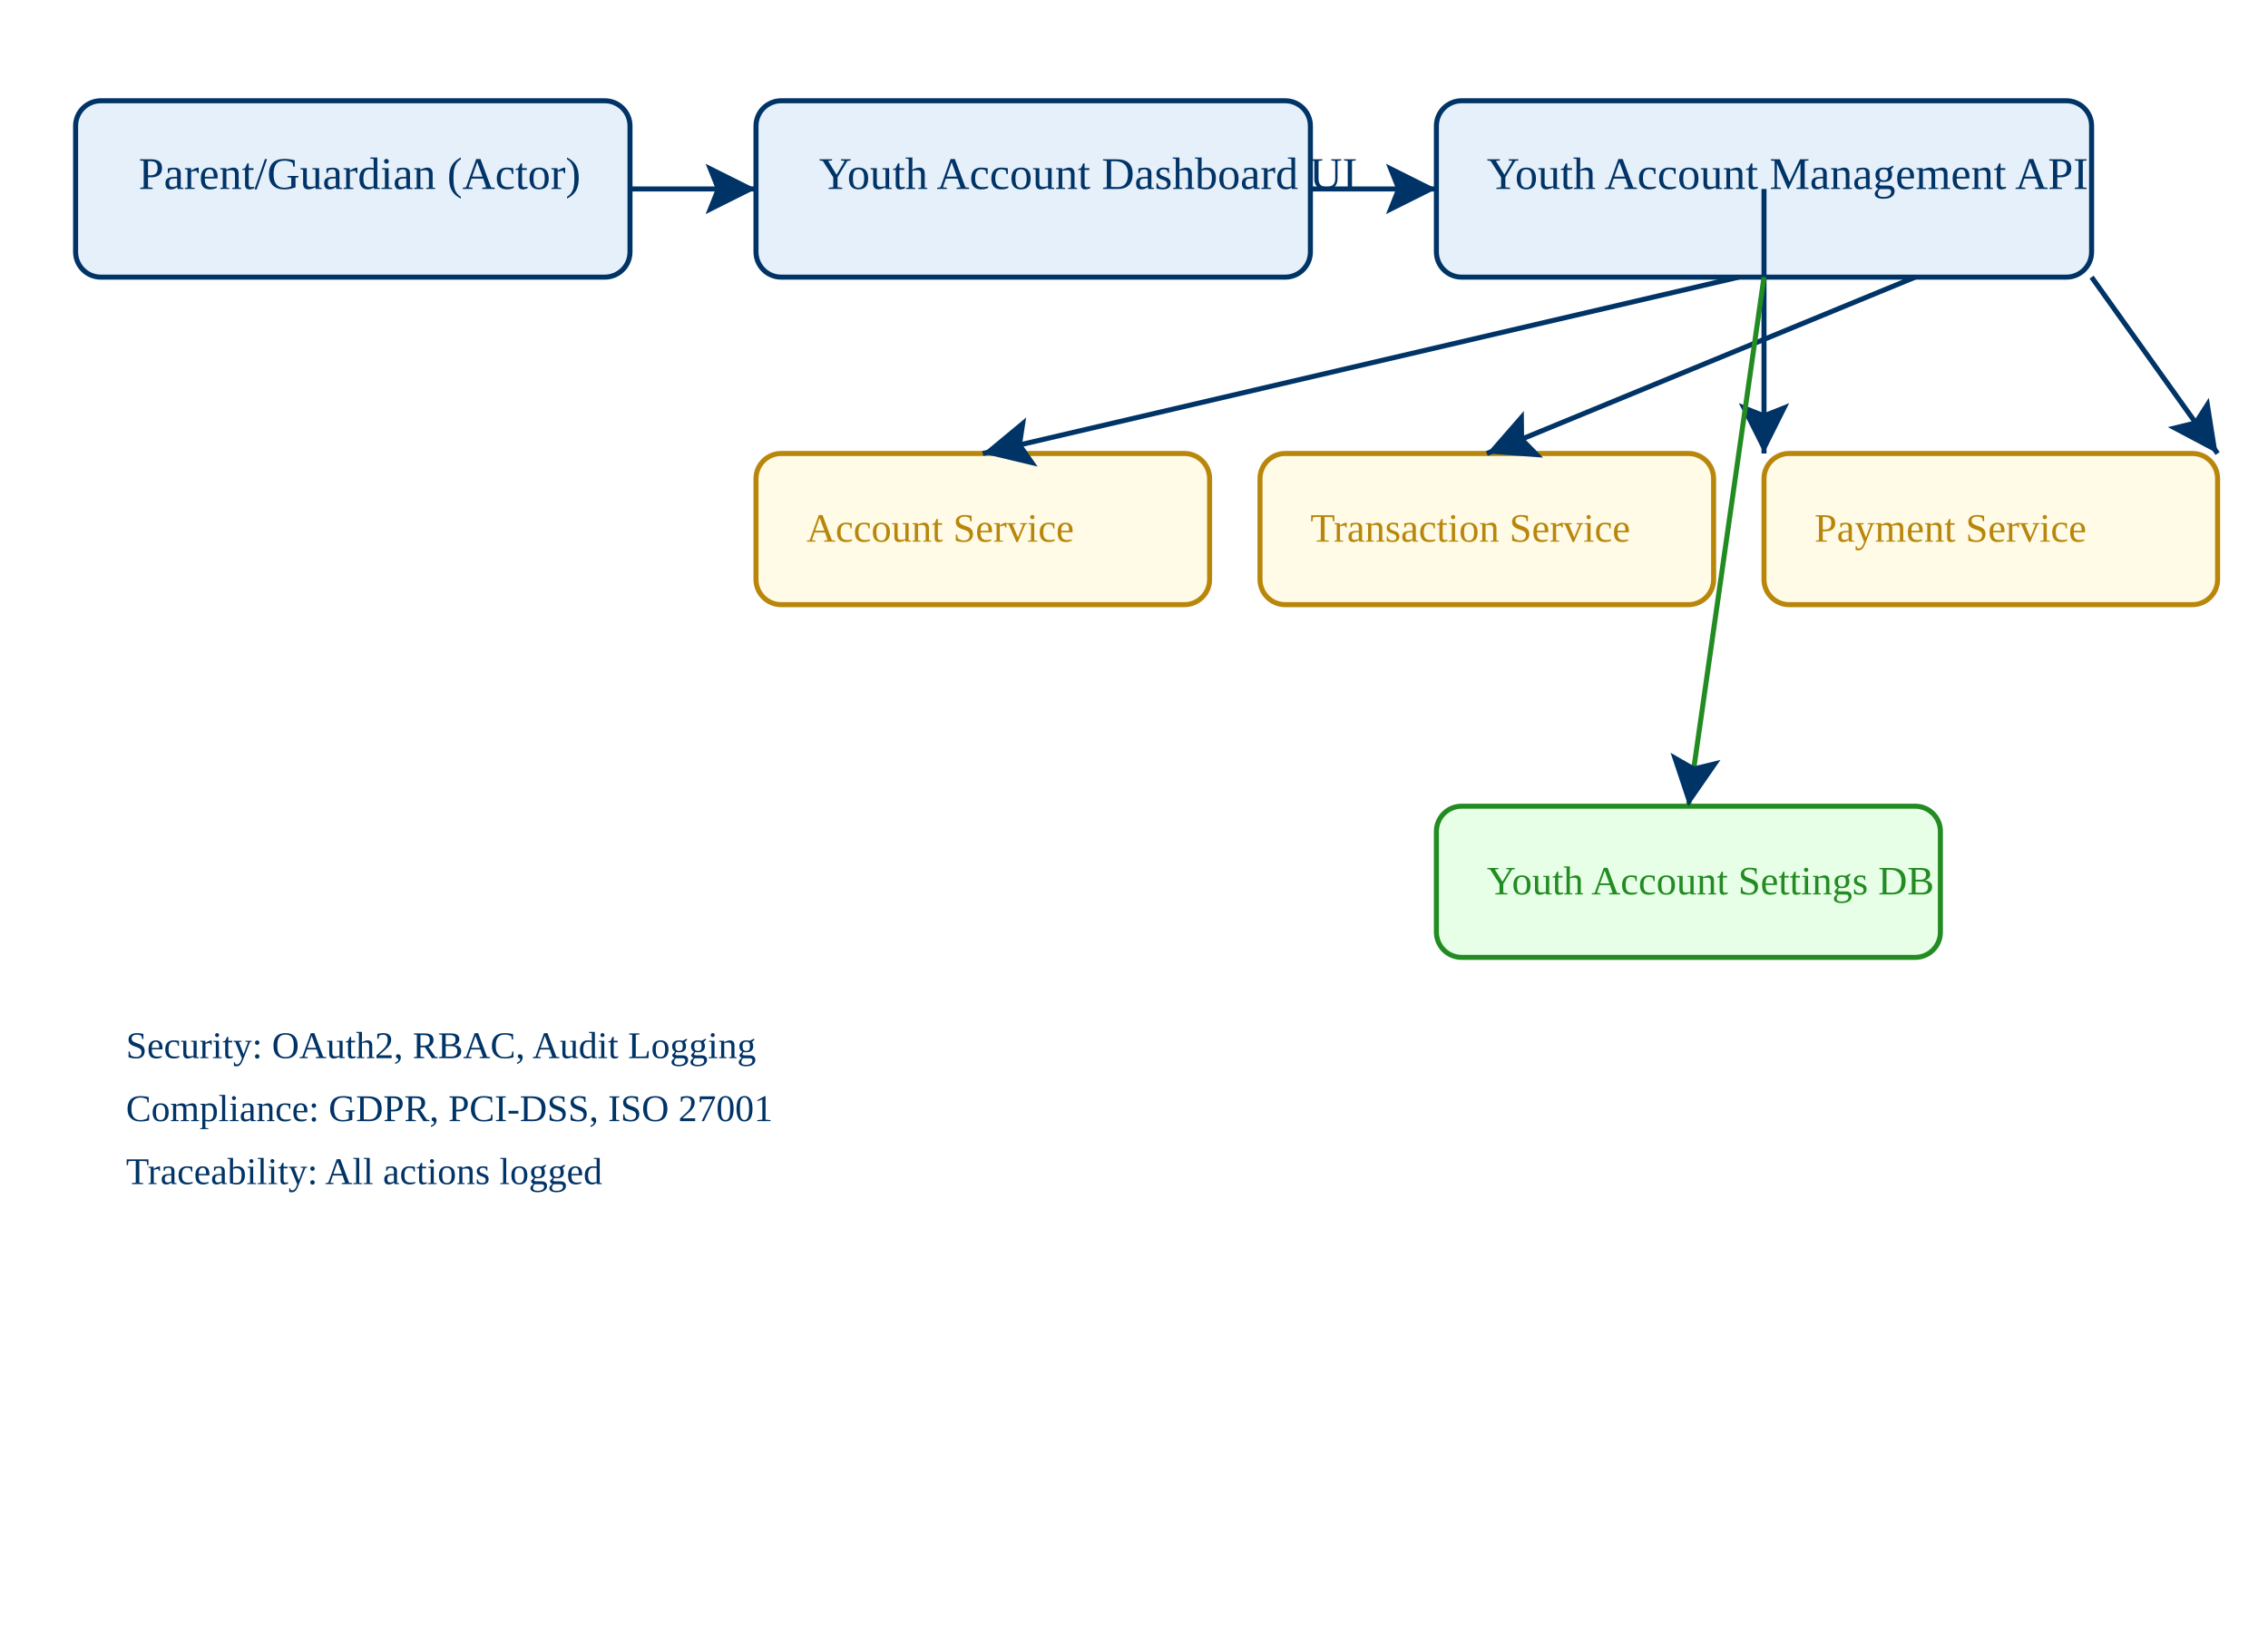
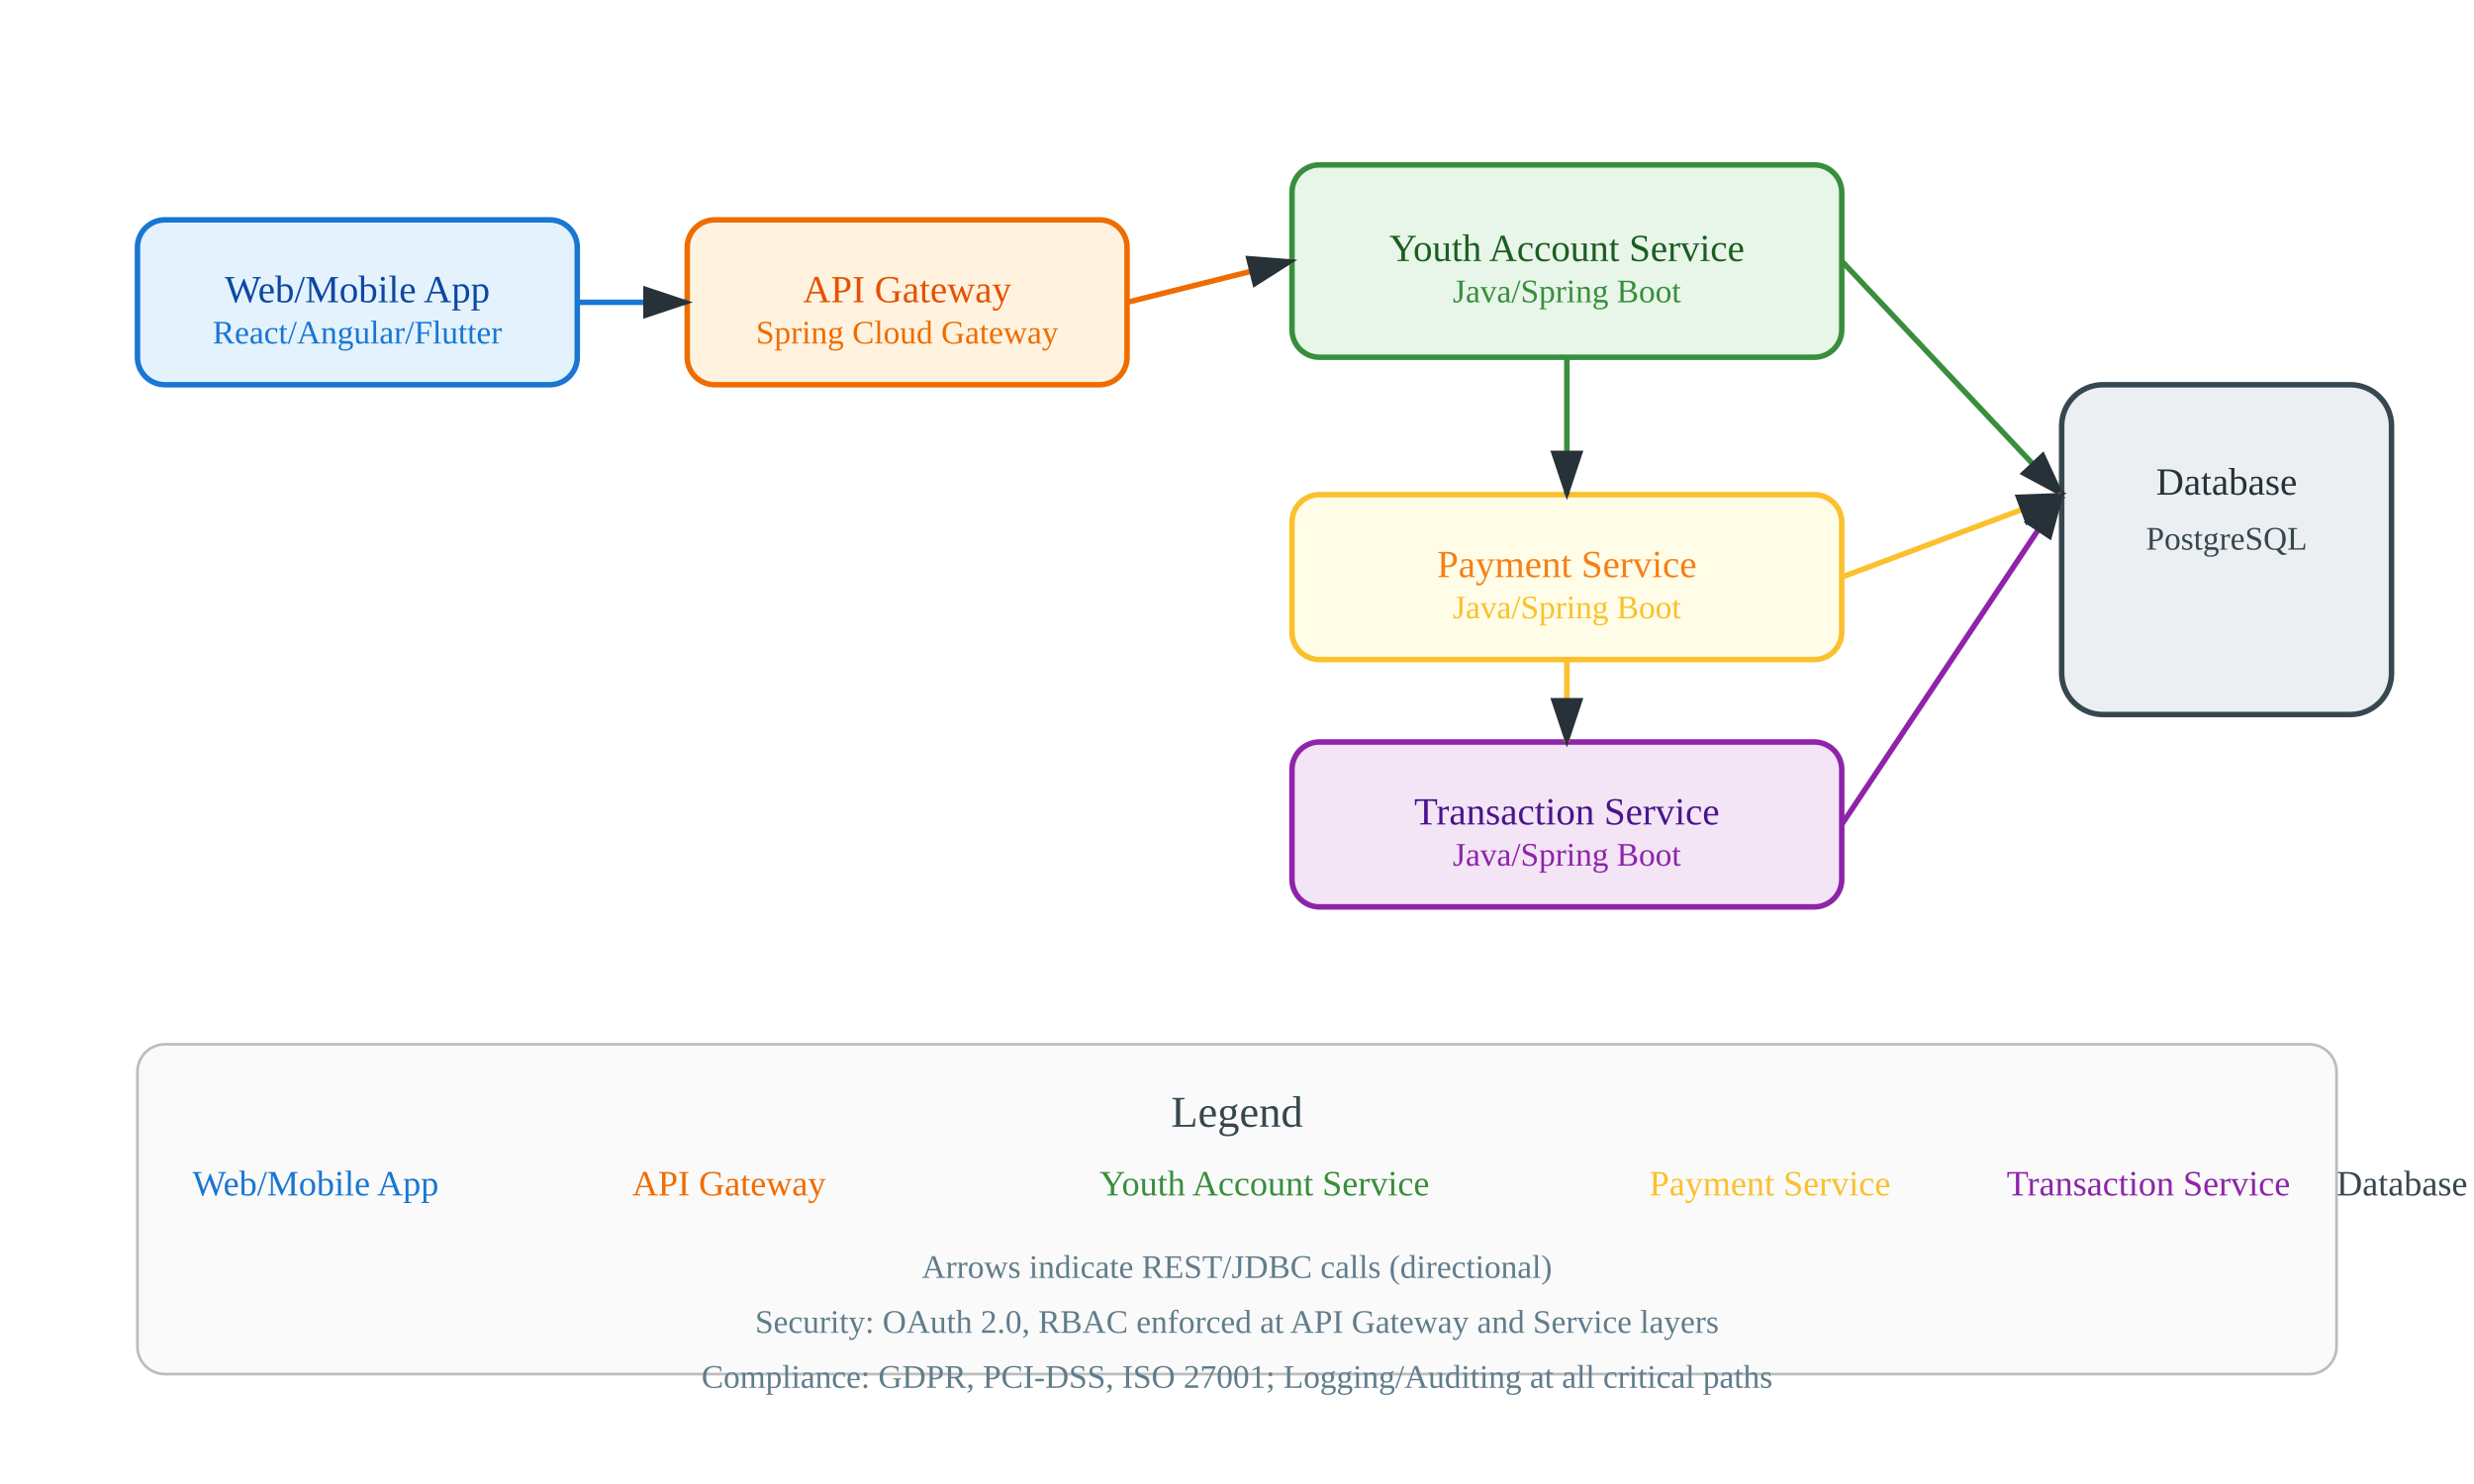
- <svg xmlns="http://www.w3.org/2000/svg" viewBox="0 0 900 650">
-   <g>
-     <rect x="30" y="40" width="220" height="70" rx="10" fill="#e6f0fa" stroke="#003366" stroke-width="2" />
-     <text x="55" y="75" font-size="18" fill="#003366">Parent/Guardian (Actor)</text>
-     <rect x="300" y="40" width="220" height="70" rx="10" fill="#e6f0fa" stroke="#003366" stroke-width="2" />
-     <text x="325" y="75" font-size="18" fill="#003366">Youth Account Dashboard UI</text>
-     <rect x="570" y="40" width="260" height="70" rx="10" fill="#e6f0fa" stroke="#003366" stroke-width="2" />
-     <text x="590" y="75" font-size="18" fill="#003366">Youth Account Management API</text>
-     <rect x="300" y="180" width="180" height="60" rx="10" fill="#fffbe6" stroke="#b8860b" stroke-width="2" />
-     <text x="320" y="215" font-size="16" fill="#b8860b">Account Service</text>
-     <rect x="500" y="180" width="180" height="60" rx="10" fill="#fffbe6" stroke="#b8860b" stroke-width="2" />
-     <text x="520" y="215" font-size="16" fill="#b8860b">Transaction Service</text>
-     <rect x="700" y="180" width="180" height="60" rx="10" fill="#fffbe6" stroke="#b8860b" stroke-width="2" />
-     <text x="720" y="215" font-size="16" fill="#b8860b">Payment Service</text>
-     <rect x="570" y="320" width="200" height="60" rx="10" fill="#e6ffe6" stroke="#228b22" stroke-width="2" />
-     <text x="590" y="355" font-size="16" fill="#228b22">Youth Account Settings DB</text>
-     <line x1="250" y1="75" x2="300" y2="75" stroke="#003366" stroke-width="2" marker-end="url(#arrow)" />
-     <line x1="520" y1="75" x2="570" y2="75" stroke="#003366" stroke-width="2" marker-end="url(#arrow)" />
-     <line x1="700" y1="75" x2="700" y2="180" stroke="#003366" stroke-width="2" marker-end="url(#arrow)" />
-     <line x1="690" y1="110" x2="390" y2="180" stroke="#003366" stroke-width="2" marker-end="url(#arrow)" />
-     <line x1="760" y1="110" x2="590" y2="180" stroke="#003366" stroke-width="2" marker-end="url(#arrow)" />
-     <line x1="830" y1="110" x2="880" y2="180" stroke="#003366" stroke-width="2" marker-end="url(#arrow)" />
-     <line x1="700" y1="110" x2="670" y2="320" stroke="#228b22" stroke-width="2" marker-end="url(#arrow)" />
-     <defs>
-       <marker id="arrow" markerWidth="10" markerHeight="10" refX="10" refY="5" orient="auto" markerUnits="strokeWidth">
-         <path d="M0,0 L10,5 L0,10 L2,5 z" fill="#003366" />
-       </marker>
-     </defs>
-     <text x="50" y="420" font-size="15" fill="#003366">Security: OAuth2, RBAC, Audit Logging</text>
-     <text x="50" y="445" font-size="15" fill="#003366">Compliance: GDPR, PCI-DSS, ISO 27001</text>
-     <text x="50" y="470" font-size="15" fill="#003366">Traceability: All actions logged</text>
-   </g>
+ <svg xmlns="http://www.w3.org/2000/svg" width="900" height="540" viewBox="0 0 900 540">
+   <rect x="50" y="80" width="160" height="60" rx="10" fill="#e3f2fd" stroke="#1976d2" stroke-width="2" />
+   <text x="130" y="110" font-size="14" text-anchor="middle" fill="#0d47a1">Web/Mobile App</text>
+   <text x="130" y="125" font-size="12" text-anchor="middle" fill="#1976d2">React/Angular/Flutter</text>
+   <rect x="250" y="80" width="160" height="60" rx="10" fill="#fff3e0" stroke="#ef6c00" stroke-width="2" />
+   <text x="330" y="110" font-size="14" text-anchor="middle" fill="#e65100">API Gateway</text>
+   <text x="330" y="125" font-size="12" text-anchor="middle" fill="#ef6c00">Spring Cloud Gateway</text>
+   <rect x="470" y="60" width="200" height="70" rx="10" fill="#e8f5e9" stroke="#388e3c" stroke-width="2" />
+   <text x="570" y="95" font-size="14" text-anchor="middle" fill="#1b5e20">Youth Account Service</text>
+   <text x="570" y="110" font-size="12" text-anchor="middle" fill="#388e3c">Java/Spring Boot</text>
+   <rect x="470" y="180" width="200" height="60" rx="10" fill="#fffde7" stroke="#fbc02d" stroke-width="2" />
+   <text x="570" y="210" font-size="14" text-anchor="middle" fill="#f57f17">Payment Service</text>
+   <text x="570" y="225" font-size="12" text-anchor="middle" fill="#fbc02d">Java/Spring Boot</text>
+   <rect x="470" y="270" width="200" height="60" rx="10" fill="#f3e5f5" stroke="#8e24aa" stroke-width="2" />
+   <text x="570" y="300" font-size="14" text-anchor="middle" fill="#4a148c">Transaction Service</text>
+   <text x="570" y="315" font-size="12" text-anchor="middle" fill="#8e24aa">Java/Spring Boot</text>
+   <rect x="750" y="140" width="120" height="120" rx="15" fill="#eceff1" stroke="#37474f" stroke-width="2" />
+   <text x="810" y="180" font-size="14" text-anchor="middle" fill="#263238">Database</text>
+   <text x="810" y="200" font-size="12" text-anchor="middle" fill="#37474f">PostgreSQL</text>
+   <line x1="210" y1="110" x2="250" y2="110" stroke="#1976d2" stroke-width="2" marker-end="url(#arrow)" />
+   <line x1="410" y1="110" x2="470" y2="95" stroke="#ef6c00" stroke-width="2" marker-end="url(#arrow)" />
+   <line x1="670" y1="95" x2="750" y2="180" stroke="#388e3c" stroke-width="2" marker-end="url(#arrow)" />
+   <line x1="670" y1="210" x2="750" y2="180" stroke="#fbc02d" stroke-width="2" marker-end="url(#arrow)" />
+   <line x1="670" y1="300" x2="750" y2="180" stroke="#8e24aa" stroke-width="2" marker-end="url(#arrow)" />
+   <line x1="570" y1="130" x2="570" y2="180" stroke="#388e3c" stroke-width="2" marker-end="url(#arrow)" />
+   <line x1="570" y1="240" x2="570" y2="270" stroke="#fbc02d" stroke-width="2" marker-end="url(#arrow)" />
+   <defs>
+     <marker id="arrow" markerWidth="10" markerHeight="10" refX="8" refY="3" orient="auto" markerUnits="strokeWidth">
+       <path d="M0,0 L0,6 L9,3 z" fill="#263238" />
+     </marker>
+   </defs>
+   <rect x="50" y="380" width="800" height="120" fill="#fafafa" stroke="#bdbdbd" stroke-width="1" rx="10" />
+   <text x="450" y="410" font-size="16" text-anchor="middle" fill="#37474f">Legend</text>
+   <text x="70" y="435" font-size="13" fill="#1976d2">Web/Mobile App</text>
+   <text x="230" y="435" font-size="13" fill="#ef6c00">API Gateway</text>
+   <text x="400" y="435" font-size="13" fill="#388e3c">Youth Account Service</text>
+   <text x="600" y="435" font-size="13" fill="#fbc02d">Payment Service</text>
+   <text x="730" y="435" font-size="13" fill="#8e24aa">Transaction Service</text>
+   <text x="850" y="435" font-size="13" fill="#37474f">Database</text>
+   <text x="450" y="465" font-size="12" text-anchor="middle" fill="#607d8b">Arrows indicate REST/JDBC calls (directional)</text>
+   <text x="450" y="485" font-size="12" text-anchor="middle" fill="#607d8b">Security: OAuth 2.0, RBAC enforced at API Gateway and Service layers</text>
+   <text x="450" y="505" font-size="12" text-anchor="middle" fill="#607d8b">Compliance: GDPR, PCI-DSS, ISO 27001; Logging/Auditing at all critical paths</text>
</svg>
